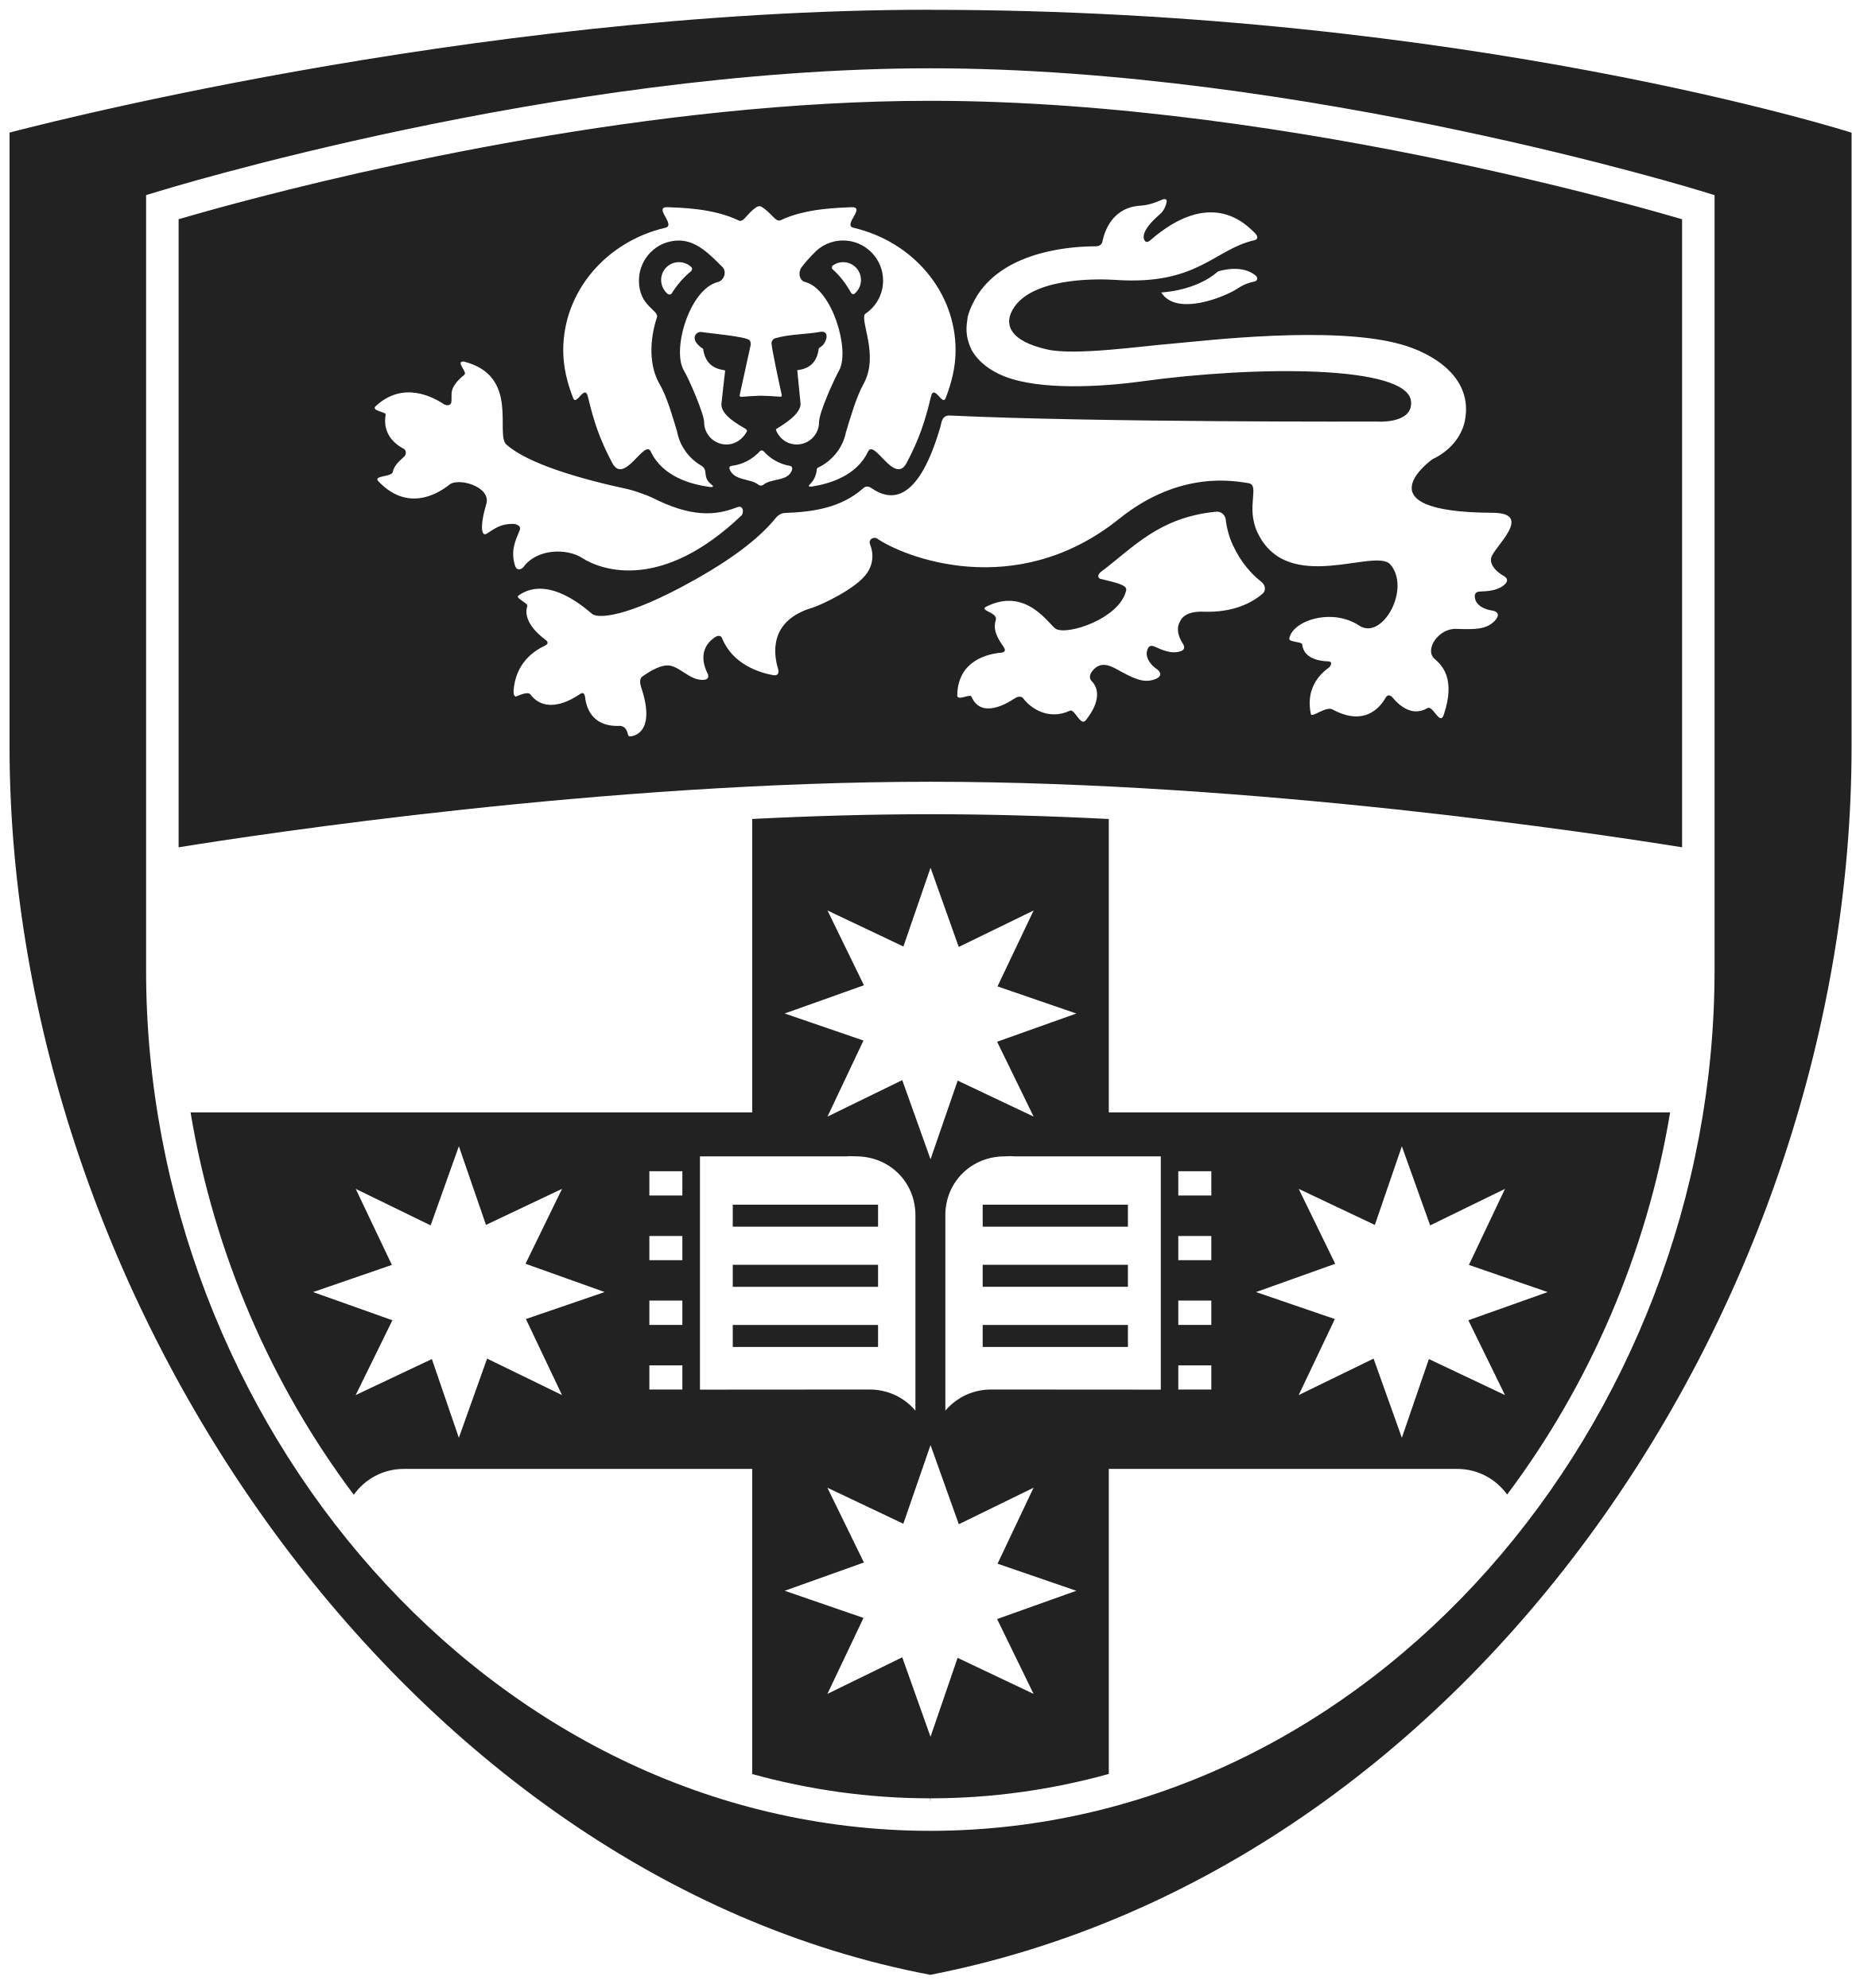
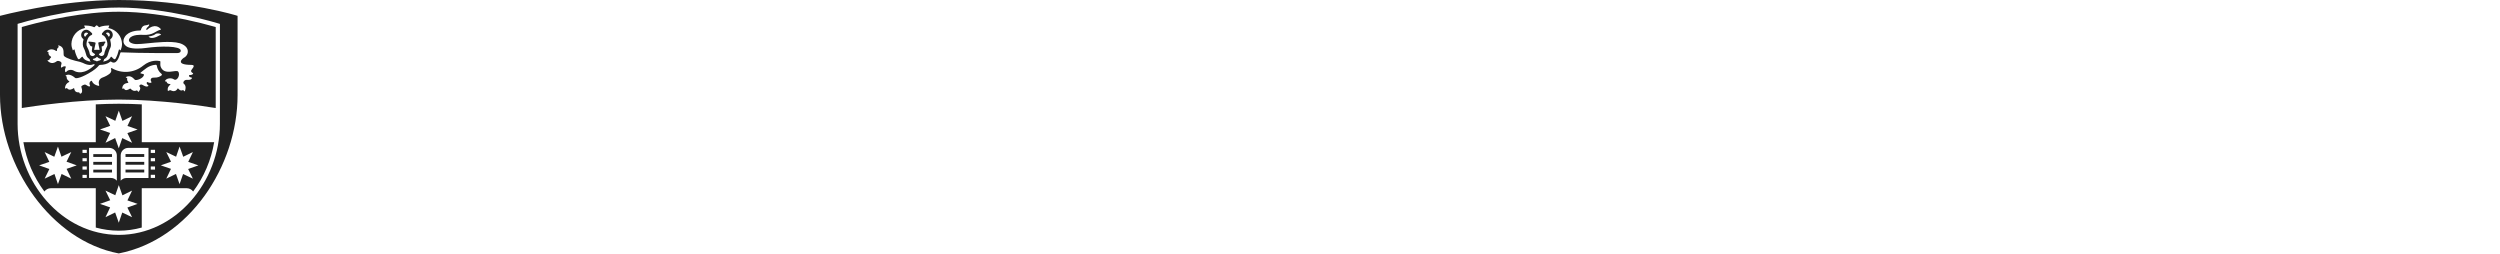
- <svg xmlns="http://www.w3.org/2000/svg" version="1.1" width="95" height="102" viewBox="0 0 95 102" xml:space="preserve">
-   <defs>
- </defs>
-   <g transform="matrix(1 0 0 1 47.75 50.91)" id="Artwork">
-     <path style="stroke: none; stroke-width: 1; stroke-dasharray: none; stroke-linecap: butt; stroke-dashoffset: 0; stroke-linejoin: miter; stroke-miterlimit: 4; fill: rgb(34,34,34); fill-rule: nonzero; opacity: 1;" transform=" translate(-47.26, -50.41)" d="m 49.93 65.523 h 7.452 v -1.129 h -7.452 v 1.129 z m 0 3.086 h 7.452 v -1.127 h -7.452 v 1.127 z m 0 -6.171 h 7.452 v -1.129 h -7.452 v 1.129 z m -5.368 1.957 h -7.455 v 1.129 h 7.455 v -1.129 z m 0 3.087 h -7.455 v 1.127 h 7.455 v -1.127 z m 0 -6.173 h -7.455 v 1.129 h 7.455 v -1.129 z m 11.838 -19.788 c -3.026 -0.154 -6.107 -0.246 -9.156 -0.246 c -3.041 0 -6.117 0.092 -9.139 0.244 v 15.055 h -28.818 c 1.201 7.221 4.143 13.988 8.375 19.619 c 0.57 -0.803 1.504 -1.326 2.564 -1.326 h 17.879 v 15.656 c 2.922 0.804 5.975 1.245 9.133 1.245 v 0.128 h 0.014 v -0.128 c 3.164 0 6.222 -0.442 9.148 -1.25 v -15.651 h 17.883 c 1.051 0 1.982 0.518 2.556 1.314 c 4.224 -5.627 7.164 -12.393 8.363 -19.607 h -28.802 v -15.053 z m -14.433 4.694 l 3.895 1.848 l 1.393 -4.041 l 1.447 4.064 l 3.842 -1.871 l -1.854 3.895 l 4.045 1.391 l -4.065 1.449 l 1.874 3.84 l -3.897 -1.846 l -1.393 4.037 l -1.451 -4.062 l -3.836 1.871 l 1.846 -3.902 l -4.042 -1.388 l 4.066 -1.449 l -1.87 -3.836 z m -13.621 24.863 l -3.844 -1.871 l -1.449 4.062 l -1.385 -4.039 l -3.908 1.848 l 1.883 -3.838 l -4.068 -1.447 l 4.041 -1.393 l -1.855 -3.902 l 3.844 1.873 l 1.449 -4.059 l 1.391 4.035 l 3.902 -1.85 l -1.873 3.844 l 4.061 1.451 l -4.041 1.385 l 1.852 3.901 z m 6.175 -0.285 h -1.693 v -1.24 h 1.693 v 1.24 z m 0 -3.314 h -1.693 v -1.249 h 1.693 v 1.249 z m 0 -3.323 h -1.693 v -1.24 h 1.693 v 1.24 z m 0 -3.316 h -1.693 v -1.246 h 1.693 v 1.246 z m 0.903 9.959 v -11.969 h 7.543 c 0.143 -0.021 0.312 0 0.463 0 c 1.725 0 3.049 1.326 3.049 3.018 v 10.029 c -0.561 -0.664 -1.404 -1.084 -2.346 -1.084 c -0.123 0 -6.348 0.004 -8.709 0.006 z m 17.117 15.611 l -3.898 -1.85 l -1.389 4.05 l -1.451 -4.077 l -3.84 1.877 l 1.852 -3.898 l -4.043 -1.393 l 4.064 -1.451 l -1.873 -3.836 l 3.896 1.848 l 1.395 -4.037 l 1.451 4.062 l 3.835 -1.873 l -1.847 3.898 l 4.042 1.389 l -4.065 1.451 l 1.871 3.84 z m 13.603 -25.912 l 3.907 1.85 l 1.386 -4.035 l 1.452 4.059 l 3.839 -1.873 l -1.851 3.901 l 4.041 1.393 l -4.069 1.447 l 1.879 3.838 l -3.904 -1.848 l -1.387 4.039 l -1.451 -4.062 l -3.842 1.871 l 1.854 -3.9 l -4.042 -1.385 l 4.062 -1.451 l -1.874 -3.844 z m -6.178 -0.904 h 1.695 v 1.246 h -1.695 v -1.246 z m 0 3.322 h 1.695 v 1.24 h -1.695 v -1.24 z m 0 3.314 h 1.695 v 1.248 h -1.695 v -1.248 z m 0 3.323 h 1.695 v 1.24 h -1.695 v -1.24 z m -0.897 -10.723 v 11.969 c -2.363 -0.002 -8.588 -0.006 -8.709 -0.006 c -0.943 0 -1.783 0.42 -2.346 1.084 v -10.029 c 0 -1.691 1.326 -3.018 3.047 -3.018 c 0.15 0 0.32 -0.021 0.465 0 h 7.543 z m 14.854 -51.031 c -7.433 -1.567 -17.242 -3.127 -26.679 -3.127 c -14.16 -0.004 -29.137 3.518 -35.713 5.279 c -1.312 0.35 -2.287 0.631 -2.857 0.797 v 32.225 c 4.262 -0.686 21.875 -3.361 38.57 -3.363 c 16.696 0.002 34.304 2.676 38.571 3.363 v -32.225 c -0.573 -0.166 -1.547 -0.447 -2.859 -0.797 c -2.195 -0.586 -5.317 -1.367 -9.033 -2.152 z m -40.277 3.387 c 0.582 -0.135 -0.674 -1.1 0.146 -1.055 c 0.537 0.029 2.297 0.035 3.631 0.686 c 0.254 0.107 0.41 -0.375 0.916 -0.699 c 0.041 -0.025 0.162 -0.072 0.252 -0.002 c 0.525 0.324 0.711 0.795 0.965 0.686 c 1.324 -0.635 3.07 -0.635 3.598 -0.67 c 0.852 -0.053 -0.434 0.92 0.148 1.055 c 3.008 0.697 5.238 3.246 5.238 6.283 c 0 0.879 -0.215 1.699 -0.514 2.465 c -0.164 0.41 -0.594 -0.762 -0.752 -0.078 c -0.295 1.238 -0.596 2.168 -1.25 3.4 c -0.625 1.158 -1.656 -1.27 -1.977 -0.582 c -0.582 1.223 -1.943 1.645 -2.895 1.791 c -0.109 0.012 -0.211 -0.002 -0.08 -0.127 c 0.049 -0.047 0.279 -0.26 0.342 -0.693 c 0.008 -0.047 -0.02 -0.115 0.082 -0.16 c 0.717 -0.342 1.258 -1.008 1.418 -1.812 c 0.229 -0.746 0.531 -1.809 0.898 -2.467 c 0.814 -1.449 -0.176 -3.205 0.078 -3.596 c 0.559 -0.363 0.93 -0.996 0.93 -1.717 c 0 -1.135 -0.926 -2.055 -2.053 -2.055 c -0.615 0 -1.164 0.27 -1.533 0.693 l -0.059 0.055 c -0.188 0.199 -0.371 0.404 -0.533 0.621 c -0.186 0.24 -0.145 0.672 0.178 0.76 c 1.4 0.365 2.316 3.518 1.742 4.541 c -0.254 0.455 -1.027 2.152 -1.027 2.646 c 0 0.637 -0.512 1.15 -1.146 1.15 c -0.486 0 -0.896 -0.301 -1.068 -0.748 c 0 0 0.02 -0.037 0.023 -0.049 c 0.389 -0.242 1.242 -0.754 1.242 -1.287 l -0.17 -1.727 c 0.697 -0.084 1.02 -0.463 1.105 -1.123 c 0.062 -0.043 0.125 -0.09 0.18 -0.137 c 0.232 -0.213 0.389 -0.789 -0.111 -0.707 c -0.711 0.133 -1.516 0.107 -2.295 0.324 c -0.104 0.027 -0.18 0.121 -0.199 0.221 c -0.033 0.15 0.424 2.236 0.525 2.699 c 0.008 0.053 -0.027 0.084 -0.053 0.084 c -0.314 -0.025 -0.883 -0.053 -1.021 -0.053 c -0.135 0.002 -0.688 0.031 -1.018 0.059 c -0.033 0.002 -0.08 -0.041 -0.068 -0.084 c 0.105 -0.492 0.562 -2.568 0.562 -2.568 c 0.012 -0.086 0 -0.178 -0.049 -0.248 c -0.15 -0.197 -2.186 -0.371 -2.459 -0.424 c -0.117 -0.021 -0.232 0.023 -0.305 0.121 c -0.201 0.285 0.152 0.605 0.377 0.74 c 0.088 0.641 0.424 1.012 1.1 1.096 c 0.008 0.01 0.021 0.029 0.029 0.033 c -0.021 0.113 -0.193 1.713 -0.193 1.723 c 0 0.553 0.842 1.02 1.258 1.264 c 0.023 0.029 0.053 0.064 0.059 0.104 c -0.201 0.4 -0.598 0.688 -1.055 0.688 c -0.637 0 -1.148 -0.514 -1.148 -1.15 c 0 -0.408 -0.76 -2.182 -1.047 -2.664 c -0.609 -1.053 0.297 -4.156 1.752 -4.521 c 0.314 -0.076 0.477 -0.533 0.232 -0.773 c -0.609 -0.604 -1.307 -1.357 -2.23 -1.357 c -1.133 0 -2.051 0.92 -2.051 2.055 c 0 1.299 0.998 1.506 0.93 1.865 c -0.402 1.205 -0.41 2.521 0.133 3.449 c 0.375 0.643 0.66 1.668 0.887 2.402 c 0.137 0.754 0.594 1.396 1.238 1.773 c 0.32 0.186 0.164 0.434 0.299 0.703 c 0.062 0.129 0.166 0.215 0.248 0.285 c 0.137 0.105 0.031 0.129 -0.082 0.113 c -0.957 -0.121 -2.434 -0.523 -3.043 -1.811 c -0.32 -0.688 -1.361 1.74 -1.977 0.582 c -0.656 -1.232 -0.957 -2.162 -1.25 -3.4 c -0.16 -0.684 -0.59 0.488 -0.754 0.078 c -0.301 -0.766 -0.514 -1.586 -0.514 -2.465 c 0.002 -3.038 2.235 -5.587 5.238 -6.284 z m 8.569 2.119 c -0.033 -0.029 -0.025 -0.148 0.016 -0.174 c 0.148 -0.115 0.334 -0.18 0.539 -0.18 c 0.506 0 0.916 0.408 0.916 0.914 c 0 0.287 -0.133 0.541 -0.336 0.709 c -0.055 0.051 -0.156 -0.008 -0.176 -0.055 c -0.262 -0.47 -0.582 -0.89 -0.959 -1.214 z m -2.076 10.33 c -0.219 0.58 -1.037 0.387 -1.473 0.744 c -0.047 0.043 -0.178 0.043 -0.215 0.012 c -0.434 -0.369 -1.246 -0.188 -1.508 -0.818 c -0.02 -0.049 -0.02 -0.152 0.098 -0.17 c 0.574 -0.064 1.086 -0.344 1.457 -0.752 c 0.031 -0.039 0.129 -0.074 0.211 0.021 c 0.336 0.373 0.809 0.646 1.332 0.73 c 0.063 0.01 0.156 0.063 0.098 0.233 z m -6.176 -9.063 c -0.02 0.031 -0.113 0.064 -0.191 0.012 c -0.205 -0.172 -0.34 -0.428 -0.34 -0.719 c 0 -0.506 0.408 -0.914 0.914 -0.914 c 0.246 0 0.469 0.098 0.637 0.254 c 0.068 0.051 0.029 0.17 -0.008 0.203 c -0.395 0.319 -0.739 0.723 -1.012 1.164 z m -8.127 11.807 c -0.623 0 -0.883 0.201 -1.342 0.494 c -0.287 0.201 -0.375 -0.361 -0.033 -1.514 c 0.273 -0.904 -1.5 -1.391 -1.922 -0.969 c -0.596 0.465 -2.123 1.375 -3.611 -0.193 c -0.299 -0.314 0.678 -0.209 0.736 -0.484 c 0.086 -0.404 0.457 -0.648 0.611 -0.811 c 0.086 -0.123 0.086 -0.311 -0.066 -0.383 c -0.459 -0.246 -1.086 -0.775 -0.91 -1.752 c 0.021 -0.139 -0.777 -0.186 -0.512 -0.43 c 1.398 -1.295 2.926 -0.488 3.539 -0.072 c 0.107 0.039 0.324 0.059 0.344 -0.148 c 0.047 -0.418 -0.17 -0.697 0.67 -1.395 c 0.162 -0.135 -0.486 -0.699 -0.033 -0.672 c 2.898 0.727 1.586 3.73 2.188 4.26 c 1.105 0.986 3.779 1.764 6.295 2.303 c 0.217 0.047 0.998 0.324 1.162 0.41 c 2.031 1.037 3.275 0.936 4.375 0.504 c 0.352 -0.135 0.348 0.309 0.227 0.42 c -4.033 3.848 -7.102 2.871 -8.188 2.174 c -0.754 -0.484 -2.299 -0.5 -3.012 0.49 c -0.123 0.119 -0.34 0.195 -0.43 -0.121 c -0.213 -0.74 0.02 -1.223 0.238 -1.756 c 0.137 -0.277 -0.205 -0.355 -0.326 -0.355 z m 38.465 3.572 c -0.541 0.473 -1.507 0.988 -3.036 0.934 c -0.646 -0.027 -0.959 0.158 -1.121 0.35 c -0.096 0.131 -0.155 0.293 -0.166 0.326 c -0.089 0.318 0.028 0.658 0.199 0.926 c 0.164 0.234 0.102 0.385 -0.152 0.445 c -0.252 0.066 -0.585 0.072 -1.242 -0.244 c -0.289 -0.139 -0.371 0.039 -0.409 0.174 c -0.109 0.318 0.101 0.713 0.53 0.998 c 0.221 0.193 0.18 0.381 -0.164 0.502 c -0.578 0.201 -1.097 -0.062 -1.945 -0.533 c -0.497 -0.277 -0.883 -0.322 -1.218 0.074 c -0.191 0.219 -0.173 0.424 -0.062 0.537 c 0.33 0.326 0.526 0.98 -0.294 2.014 c -0.272 0.342 -0.566 -0.604 -0.816 -0.49 c -1.125 0.525 -2.047 -0.162 -2.396 -0.635 c -0.076 -0.096 -0.232 -0.127 -0.427 -0.002 c -0.562 0.377 -1.766 0.998 -2.23 -0.086 c -0.072 -0.158 -0.734 0.246 -0.727 -0.064 c 0.025 -1.795 1.584 -2.131 2.25 -2.189 c 0.203 -0.021 0.244 -0.119 0.137 -0.283 c -0.266 -0.389 -0.586 -0.852 -0.41 -1.391 c 0.123 -0.396 -0.898 -0.488 -0.48 -0.693 c 2.057 -1.025 3.208 0.936 3.564 1.146 c 0.596 0.342 3.28 -0.529 3.607 -1.982 c 0.07 -0.285 -0.626 -0.412 -1.316 -0.584 c -0.125 -0.029 -0.195 -0.189 0.032 -0.371 c 1.629 -1.211 2.935 -2.781 5.879 -3.074 c 0.356 -0.037 0.5 0.258 0.511 0.402 c 0.057 0.457 0.177 0.904 0.372 1.32 c 0.426 0.902 0.938 1.463 1.456 1.873 c 0.247 0.198 0.217 0.477 0.074 0.6 z m 12.326 -0.922 c 0.258 0.135 0.266 0.301 0.074 0.469 c -0.199 0.174 -0.499 0.334 -1.225 0.35 c -0.316 0.004 -0.312 0.203 -0.287 0.338 c 0.046 0.332 0.417 0.588 0.934 0.648 c 0.278 0.072 0.328 0.258 0.079 0.52 c -0.43 0.447 -1.005 0.447 -1.976 0.412 c -0.916 -0.033 -1.646 1.078 -1.108 1.541 c 0.363 0.312 1.102 1.002 0.465 2.877 c -0.202 0.566 -0.547 -0.52 -0.84 -0.35 c -0.759 0.451 -1.421 -0.117 -1.766 -0.525 c -0.147 -0.174 -0.279 -0.18 -0.38 0 c -0.304 0.529 -1.104 1.463 -2.717 0.592 c -0.349 -0.186 -1.07 0.455 -1.112 0.236 c -0.262 -1.254 0.381 -1.996 0.929 -2.387 c 0.055 -0.043 0.266 -0.328 -0.091 -0.318 c -0.546 -0.029 -1.209 -0.205 -1.284 -0.871 c -0.012 -0.143 -0.695 -0.107 -0.661 -0.299 c 0.162 -0.922 2.19 -1.59 3.587 -0.664 c 1.183 0.781 2.667 -1.883 1.601 -3.133 c -0.772 -0.898 -5.287 1.617 -6.822 -1.65 c -0.616 -1.314 0.156 -2.438 -0.471 -2.527 c -0.629 -0.09 -3.468 -0.703 -6.619 1.828 c -5.326 4.279 -11.099 1.947 -12.457 0.994 c -0.213 -0.066 -0.42 0.104 -0.33 0.318 c 0.219 0.551 0.125 1.064 -0.141 1.457 c -0.555 0.838 -2.469 1.693 -2.807 1.793 c -2.242 0.658 -2.006 2.371 -1.771 3.135 c 0.07 0.232 -0.016 0.371 -0.258 0.328 c -0.686 -0.127 -2.07 -0.547 -2.613 -1.893 c -0.061 -0.156 -0.217 -0.162 -0.402 -0.029 c -0.834 0.594 -0.539 1.457 -0.342 1.84 c 0.076 0.152 0.033 0.297 -0.164 0.318 c -0.764 0.092 -1.312 -0.799 -1.971 -0.734 c -0.43 0.041 -0.934 0.371 -1.207 0.562 c -0.133 0.084 -0.152 0.301 -0.07 0.547 c 0.836 2.48 -0.539 2.564 -0.621 2.52 c -0.098 -0.053 -0.043 -0.467 -0.443 -0.529 c -1.348 0.074 -1.732 -0.805 -1.807 -1.455 c -0.027 -0.211 -0.109 -0.283 -0.252 -0.186 c -0.514 0.355 -1.771 1.055 -2.561 0.025 c -0.113 -0.146 -0.49 0.008 -0.695 0.096 c -0.164 0.068 -0.168 -0.199 -0.164 -0.283 c 0.096 -1.416 1.055 -2.053 1.582 -2.299 c 0.195 -0.092 0.217 -0.193 0.061 -0.309 c -0.426 -0.316 -1.178 -1 -0.939 -1.742 c 0.043 -0.141 -0.629 -0.406 -0.461 -0.527 c 1.551 -1.123 3.539 0.74 3.793 0.941 c 0.266 0.213 1.676 0.258 5.27 -1.762 c 2.285 -1.283 3.48 -2.344 4.131 -3.15 c 0.08 -0.094 0.246 -0.266 0.479 -0.273 c 1.449 -0.049 2.881 -0.264 4 -1.248 c 0.184 -0.191 0.375 -0.078 0.453 -0.023 c 2.055 1.43 3.115 -1.734 3.539 -3.18 c 0.055 -0.293 0.117 -0.535 0.43 -0.551 c 7.571 0.363 21.917 0.312 21.917 0.312 s 1.892 0.15 1.793 -1.025 c -0.15 -1.883 -7.977 -1.842 -13.816 -1.037 c -2.121 0.291 -5.202 0.459 -7.023 -0.246 c -0.756 -0.293 -1.367 -0.76 -1.707 -1.363 c -0.363 -0.768 -0.268 -1.227 -0.199 -1.713 c 0.09 -0.352 0.262 -0.725 0.508 -1.119 c 1.496 -2.312 4.961 -2.488 6.036 -2.488 c 0.206 0 0.335 -0.088 0.363 -0.238 c 0.108 -0.535 0.513 -1.768 1.964 -1.848 c 0.408 -0.025 0.824 -0.18 1.082 -0.299 c 0.172 -0.078 0.281 -0.031 0.25 0.119 c -0.041 0.186 -0.13 0.436 -0.344 0.621 c -1.019 0.873 -0.869 1.275 -0.746 1.391 c 0.07 0.055 0.161 0.027 0.239 -0.045 c 3.085 -2.688 4.882 -0.908 5.431 -0.326 c 0.092 0.102 0.116 0.266 -0.062 0.309 c -2.097 0.469 -2.905 2.338 -7.185 2.037 c -0.521 -0.033 -4.024 -0.209 -5.137 1.377 c -0.641 0.922 -0.195 1.781 1.697 2.199 c 1.437 0.314 4.787 -0.172 6.366 -0.301 c 1.545 -0.127 8.287 -0.969 11.82 0.049 c 1.492 0.426 3.659 1.623 3.229 3.883 c -0.282 1.426 -1.654 1.986 -1.654 1.986 s -3.879 2.729 3.076 2.758 c 2.158 0.01 0.034 1.785 -0.076 2.307 c -0.08 0.375 0.27 0.715 0.606 0.912 z m -12.766 -15.08 c -0.211 0.037 -0.512 0.129 -0.84 0.346 c -0.628 0.422 -3.144 1.467 -3.93 0.209 c 0 0 1.762 -0.061 2.911 -1.076 c 0 0 1.233 -0.42 1.954 0.232 c 0.084 0.076 0.096 0.256 -0.095 0.289 z m -16.607 -13.949 c -23.676 0 -47.254 6.303 -47.254 6.303 v 31.504 c 0 28.395 20.334 57.916 47.244 63.017 c 27.906 -5.456 47.267 -34.622 47.267 -63.017 v -31.5 s -19.75 -6.303 -47.257 -6.303 z m 40.227 49.305 c -0.003 23.117 -17.573 44.105 -40.229 44.132 h -0.014 c -22.658 -0.027 -40.228 -21.015 -40.232 -44.132 v -39.793 l 0.59 -0.18 c 0.039 -0.01 20.418 -6.322 39.648 -6.328 c 19.234 0.006 39.649 6.328 39.649 6.328 l 0.588 0.18 v 39.793 z" stroke-linecap="round" />
-   </g>
+ <svg xmlns="http://www.w3.org/2000/svg" viewBox="0 0 994.51 100.82">
+   <path fill="#222" d="M49.93 65.52h7.45V64.4h-7.45Zm0 3.09h7.45v-1.13h-7.45Zm0-6.17h7.45V61.3h-7.45Zm-5.37 1.95h-7.45v1.13h7.45zm0 3.1h-7.45v1.12h7.45zm0-6.18h-7.45v1.13h7.45zM56.4 41.52c-3.03-.15-6.1-.25-9.16-.25-3.04 0-6.11.1-9.14.25v15.05H9.3a45.1 45.1 0 0 0 8.37 19.62c.57-.8 1.5-1.32 2.57-1.32H38.1v15.65c2.92.8 5.97 1.25 9.13 1.25v.13h.01v-.13c3.17 0 6.22-.44 9.15-1.25V74.87h17.88c1.05 0 1.99.51 2.56 1.31a45.11 45.11 0 0 0 8.36-19.6H56.4Zm-14.43 4.7 3.9 1.84 1.39-4.04 1.44 4.07 3.84-1.87-1.85 3.89 4.05 1.4-4.07 1.44 1.87 3.84-3.9-1.85-1.39 4.04-1.45-4.06-3.83 1.87 1.84-3.9-4.04-1.39 4.07-1.45zM28.35 71.08 24.5 69.2l-1.45 4.06-1.38-4.04-3.91 1.85 1.88-3.84-4.07-1.45 4.05-1.39-1.86-3.9 3.84 1.87 1.45-4.06 1.4 4.04 3.9-1.85-1.88 3.84 4.06 1.45-4.04 1.39zm6.17-.29h-1.7v-1.24h1.7zm0-3.31h-1.7v-1.25h1.7zm0-3.32h-1.7v-1.24h1.7zm0-3.32h-1.7v-1.25h1.7zm.9 9.96V58.83h7.55c.14-.02.3 0 .46 0a3 3 0 0 1 3.05 3.02v10.03a3.06 3.06 0 0 0-2.35-1.09h-8.7zm17.12 15.6-3.9-1.85-1.39 4.05-1.45-4.08-3.84 1.88 1.85-3.9-4.04-1.4 4.07-1.44-1.88-3.84 3.9 1.85 1.4-4.04 1.44 4.07 3.84-1.88-1.85 3.9 4.04 1.39-4.06 1.45zm13.6-25.91 3.91 1.85 1.39-4.04 1.45 4.06 3.84-1.87-1.85 3.9 4.04 1.4-4.07 1.44 1.88 3.84-3.9-1.85-1.4 4.04L70 69.2l-3.85 1.87 1.86-3.9-4.04-1.39 4.06-1.45zm-6.17-.9h1.7v1.24h-1.7zm0 3.32h1.7v1.24h-1.7zm0 3.31h1.7v1.25h-1.7zm0 3.32h1.7v1.24h-1.7Zm-.9-10.72V70.8h-8.71c-.94 0-1.78.41-2.35 1.08V61.85a3 3 0 0 1 3.05-3.02c.15 0 .32-.02.47 0zM73.92 7.8C66.5 6.23 56.68 4.67 47.24 4.67c-14.16 0-29.13 3.52-35.7 5.28-1.32.35-2.3.63-2.87.8v32.22c4.27-.68 21.88-3.36 38.57-3.36 16.7 0 34.3 2.68 38.57 3.36V10.75a178.15 178.15 0 0 0-11.9-2.95Zm-40.27 3.39c.58-.14-.68-1.1.14-1.06.54.03 2.3.04 3.63.69.26.1.41-.38.92-.7.04-.03.16-.07.25 0 .53.32.71.8.97.68 1.32-.63 3.07-.63 3.6-.67.85-.05-.44.92.14 1.06a6.57 6.57 0 0 1 5.24 6.28c0 .88-.21 1.7-.51 2.46-.17.41-.6-.76-.76-.07-.3 1.23-.6 2.17-1.25 3.4-.62 1.15-1.65-1.27-1.97-.59-.58 1.23-1.95 1.65-2.9 1.8-.1 0-.2 0-.08-.13.05-.05.28-.26.34-.7.01-.04-.02-.1.09-.15a2.6 2.6 0 0 0 1.41-1.82c.23-.74.54-1.8.9-2.46.82-1.45-.17-3.2.08-3.6a2.06 2.06 0 1 0-2.66-3.08l-.05.06c-.2.2-.38.4-.54.62-.18.24-.14.67.18.76 1.4.36 2.32 3.52 1.74 4.54-.25.45-1.02 2.15-1.02 2.64a1.15 1.15 0 0 1-2.22.41l.02-.05c.4-.24 1.25-.76 1.25-1.29l-.17-1.73c.7-.08 1.02-.46 1.1-1.12l.18-.14c.23-.2.39-.79-.11-.7-.71.13-1.52.1-2.3.32a.28.28 0 0 0-.2.22c-.03.15.43 2.24.53 2.7 0 .05-.03.08-.05.08l-1.02-.05c-.14 0-.7.03-1.02.06-.03 0-.08-.04-.07-.08l.56-2.57a.35.35 0 0 0-.05-.25c-.15-.2-2.18-.37-2.45-.42a.3.3 0 0 0-.31.12c-.2.28.15.6.38.74.08.64.42 1.01 1.1 1.1l.03.03-.2 1.72c0 .55.85 1.02 1.26 1.26l.06.1c-.2.4-.6.7-1.05.7-.64 0-1.15-.52-1.15-1.15 0-.41-.76-2.19-1.05-2.67-.6-1.05.3-4.15 1.75-4.52.32-.08.48-.53.23-.77-.6-.6-1.3-1.36-2.23-1.36-1.13 0-2.05.92-2.05 2.06 0 1.3 1 1.5.93 1.86-.4 1.2-.4 2.52.14 3.45.37.64.66 1.67.88 2.4.14.76.6 1.4 1.24 1.77.32.2.17.44.3.7.06.14.17.22.25.3.14.1.03.12-.08.1-.96-.12-2.44-.52-3.05-1.8-.32-.7-1.36 1.73-1.97.58a12.82 12.82 0 0 1-1.25-3.4c-.16-.69-.6.48-.76.07a6.71 6.71 0 0 1-.51-2.46 6.58 6.58 0 0 1 5.24-6.28zm8.57 2.12c-.04-.03-.03-.15.01-.18a.91.91 0 0 1 1.12 1.44c-.06.06-.16 0-.18-.05a4.45 4.45 0 0 0-.96-1.21zm-2.08 10.32c-.22.58-1.04.4-1.47.75-.05.04-.18.04-.22.01-.43-.37-1.25-.19-1.5-.82-.03-.05-.03-.15.1-.17a2.32 2.32 0 0 0 1.45-.75c.03-.04.13-.07.2.02.34.37.82.65 1.34.73.06.01.16.06.1.23zm-6.18-9.06c-.02.03-.11.07-.19.01a.94.94 0 0 1-.34-.72c0-.5.41-.9.92-.9.24 0 .46.09.63.24.07.06.03.17 0 .2-.4.33-.74.73-1.02 1.17zm-8.12 11.8c-.63 0-.89.21-1.35.5-.28.2-.37-.36-.03-1.51.27-.9-1.5-1.4-1.92-.97-.6.46-2.12 1.37-3.61-.2-.3-.3.68-.2.73-.48.09-.4.46-.65.61-.8.1-.13.1-.32-.06-.4-.46-.24-1.09-.77-.91-1.74.02-.14-.78-.19-.51-.43 1.4-1.3 2.92-.5 3.54-.08.1.04.32.06.34-.14.05-.42-.17-.7.67-1.4.16-.13-.49-.7-.03-.67 2.9.73 1.58 3.73 2.19 4.26 1.1.99 3.77 1.76 6.29 2.3.22.05 1 .33 1.16.41 2.03 1.04 3.28.94 4.38.5.35-.13.34.32.22.43-4.03 3.84-7.1 2.87-8.18 2.17-.76-.48-2.3-.5-3.02.5-.12.11-.34.19-.43-.13-.2-.74.02-1.22.24-1.76.14-.27-.2-.35-.32-.35zm38.46 3.58c-.54.47-1.5.99-3.03.93-.65-.02-.96.16-1.13.35-.1.14-.15.3-.16.33-.1.32.03.66.2.93.16.23.1.38-.16.44-.25.07-.58.07-1.24-.24-.29-.14-.37.04-.4.17-.12.32.1.72.52 1 .23.2.18.38-.16.5-.58.2-1.1-.06-1.95-.53-.5-.28-.88-.32-1.21.07-.2.22-.18.43-.07.54.34.33.53.98-.29 2.01-.27.35-.56-.6-.81-.49-1.13.53-2.05-.16-2.4-.63-.08-.1-.23-.13-.43 0-.56.37-1.76 1-2.23-.09-.07-.16-.73.25-.72-.06.02-1.8 1.58-2.13 2.25-2.2.2-.01.24-.11.13-.27-.26-.4-.58-.86-.4-1.4.12-.4-.9-.48-.49-.69 2.06-1.02 3.21.94 3.57 1.15.6.34 3.28-.53 3.6-1.99.07-.28-.62-.4-1.31-.58-.13-.03-.2-.19.03-.37 1.63-1.21 2.93-2.78 5.88-3.07.35-.04.5.25.5.4a5.02 5.02 0 0 0 1.83 3.2c.25.19.22.47.08.6zm12.33-.92c.26.13.26.3.07.47-.2.17-.5.33-1.22.35-.32 0-.32.2-.3.34.06.33.43.58.94.64.28.08.33.26.08.52-.43.45-1 .45-1.97.42-.92-.04-1.65 1.07-1.11 1.54.36.3 1.1 1 .46 2.87-.2.57-.54-.52-.84-.35-.76.45-1.42-.11-1.76-.52-.15-.18-.28-.18-.38 0-.3.53-1.1 1.46-2.72.6-.35-.2-1.07.45-1.11.23-.26-1.26.38-2 .93-2.39.05-.04.26-.33-.1-.32-.54-.03-1.2-.2-1.28-.87-.01-.14-.7-.1-.66-.3.16-.92 2.2-1.59 3.59-.66 1.18.78 2.67-1.89 1.6-3.14-.77-.9-5.29 1.62-6.82-1.65-.62-1.3.15-2.43-.47-2.52-.63-.1-3.47-.7-6.62 1.83a10.93 10.93 0 0 1-12.46.99c-.21-.07-.42.1-.33.32a1.5 1.5 0 0 1-.14 1.45c-.56.84-2.47 1.7-2.8 1.8-2.25.66-2.01 2.37-1.78 3.13.07.23-.01.37-.26.33-.68-.13-2.07-.55-2.61-1.9-.06-.15-.22-.15-.4-.02-.84.6-.54 1.46-.34 1.84.07.15.03.3-.17.32-.76.09-1.31-.8-1.97-.74a2.9 2.9 0 0 0-1.2.56c-.14.09-.16.3-.08.55.84 2.48-.54 2.57-.62 2.52-.1-.05-.04-.47-.44-.53-1.35.08-1.73-.8-1.8-1.45-.03-.21-.12-.29-.26-.19-.51.36-1.77 1.06-2.56.03-.11-.15-.49 0-.7.1-.16.06-.16-.2-.16-.29a2.66 2.66 0 0 1 1.58-2.3c.2-.1.22-.2.06-.3-.42-.32-1.17-1-.94-1.75.05-.14-.62-.4-.46-.53 1.55-1.12 3.54.74 3.8.94.26.22 1.67.26 5.27-1.76 2.28-1.28 3.48-2.34 4.13-3.15.08-.1.24-.26.48-.27 1.45-.05 2.88-.27 4-1.25.18-.19.37-.08.45-.02 2.06 1.43 3.12-1.74 3.54-3.18.05-.3.12-.54.43-.55 7.57.36 21.92.3 21.92.3s1.89.16 1.79-1.02c-.15-1.88-7.98-1.84-13.82-1.03-2.12.29-5.2.46-7.02-.25a3.26 3.26 0 0 1-1.7-1.36c-.37-.77-.27-1.23-.2-1.72.08-.35.26-.72.5-1.11 1.5-2.32 4.96-2.5 6.04-2.5.2 0 .33-.08.36-.23.1-.54.51-1.77 1.97-1.85.4-.02.82-.18 1.08-.3.17-.07.28-.03.25.12-.04.19-.13.44-.35.62-1.02.88-.87 1.28-.74 1.4.07.05.16.02.24-.05 3.08-2.69 4.88-.9 5.43-.33.09.1.11.27-.07.31-2.1.47-2.9 2.34-7.18 2.04-.52-.03-4.02-.21-5.14 1.38-.64.92-.2 1.78 1.7 2.2 1.44.3 4.79-.18 6.37-.3 1.54-.13 8.28-.98 11.82.04 1.49.43 3.65 1.63 3.22 3.89a2.93 2.93 0 0 1-1.65 1.98s-3.88 2.73 3.08 2.76c2.15.01.03 1.78-.08 2.3-.08.38.27.72.6.92zM63.86 13.95c-.21.04-.51.13-.84.35-.63.42-3.14 1.46-3.93.2 0 0 1.76-.06 2.91-1.07 0 0 1.23-.42 1.96.23.08.08.1.26-.1.29zM47.26 0C23.57 0 0 6.3 0 6.3v31.5c0 28.4 20.33 57.92 47.24 63.02 27.91-5.45 47.27-34.62 47.27-63.01V6.3S74.76 0 47.25 0zm40.22 49.3c0 23.12-17.57 44.11-40.23 44.14h-.01C24.58 93.4 7 72.42 7 49.3V9.5l.59-.18C7.64 9.33 28 3.01 47.24 3c19.24.01 39.65 6.33 39.65 6.33l.6.18z" />
</svg>
